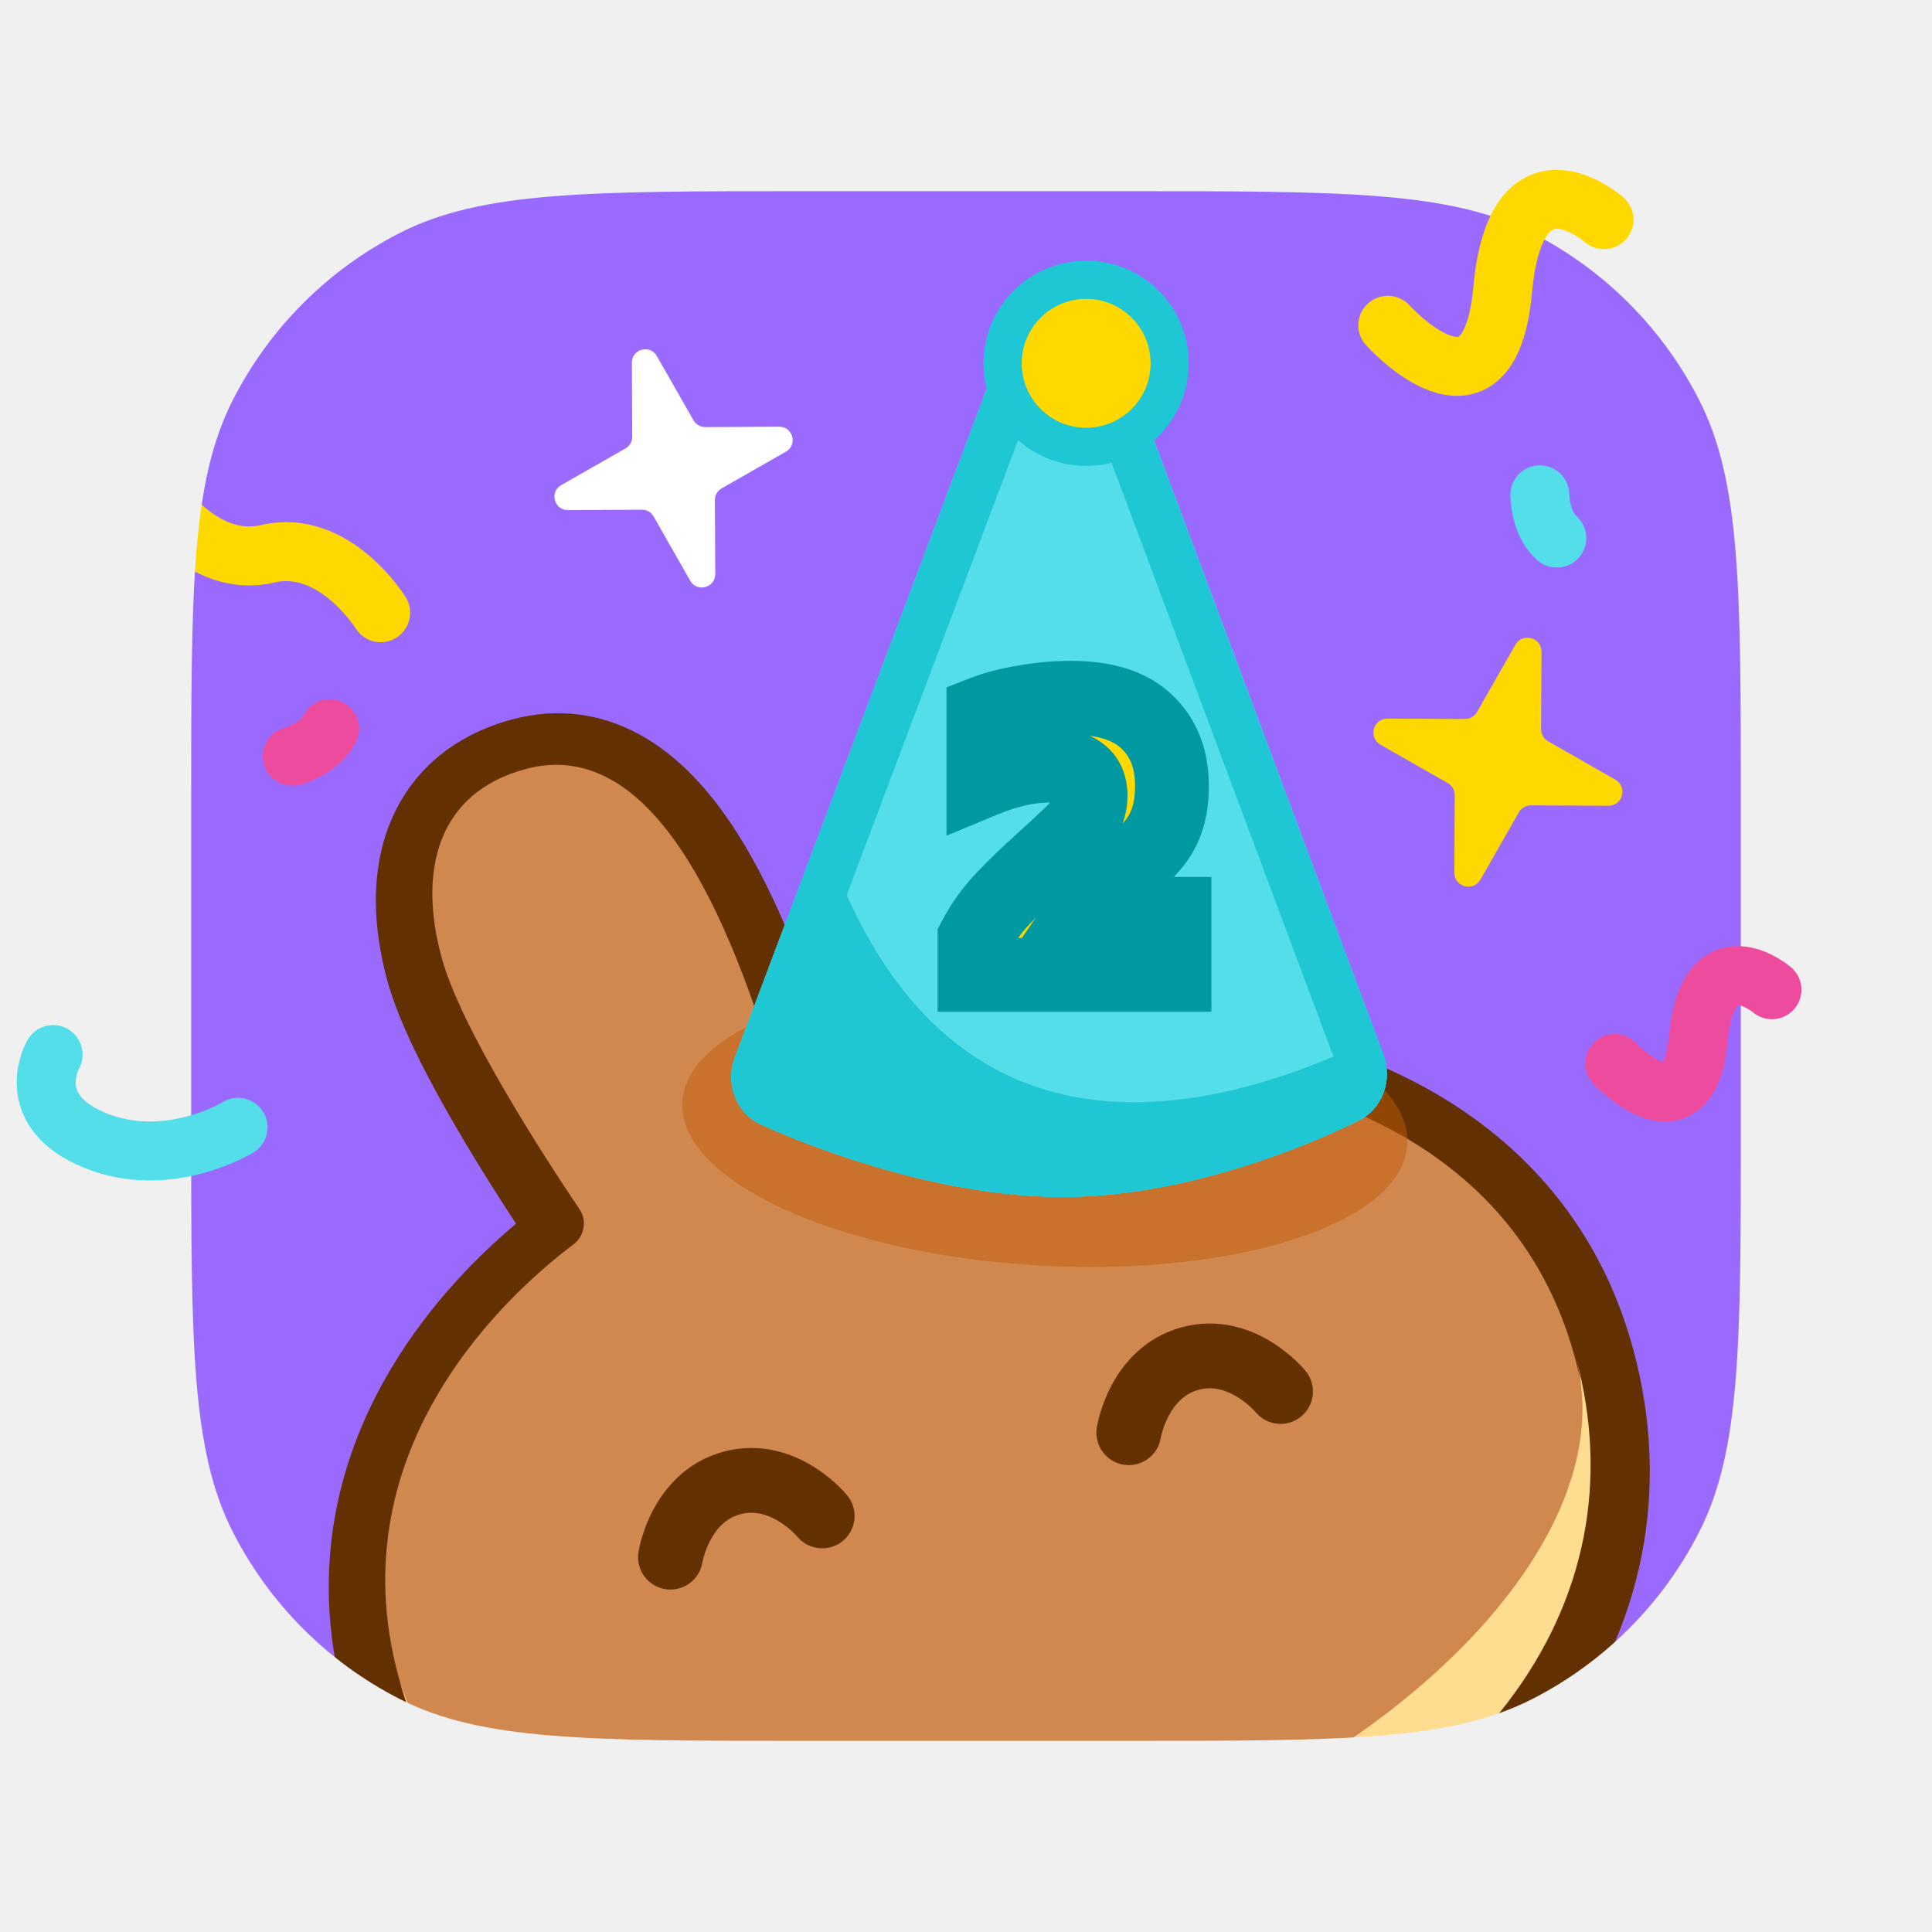
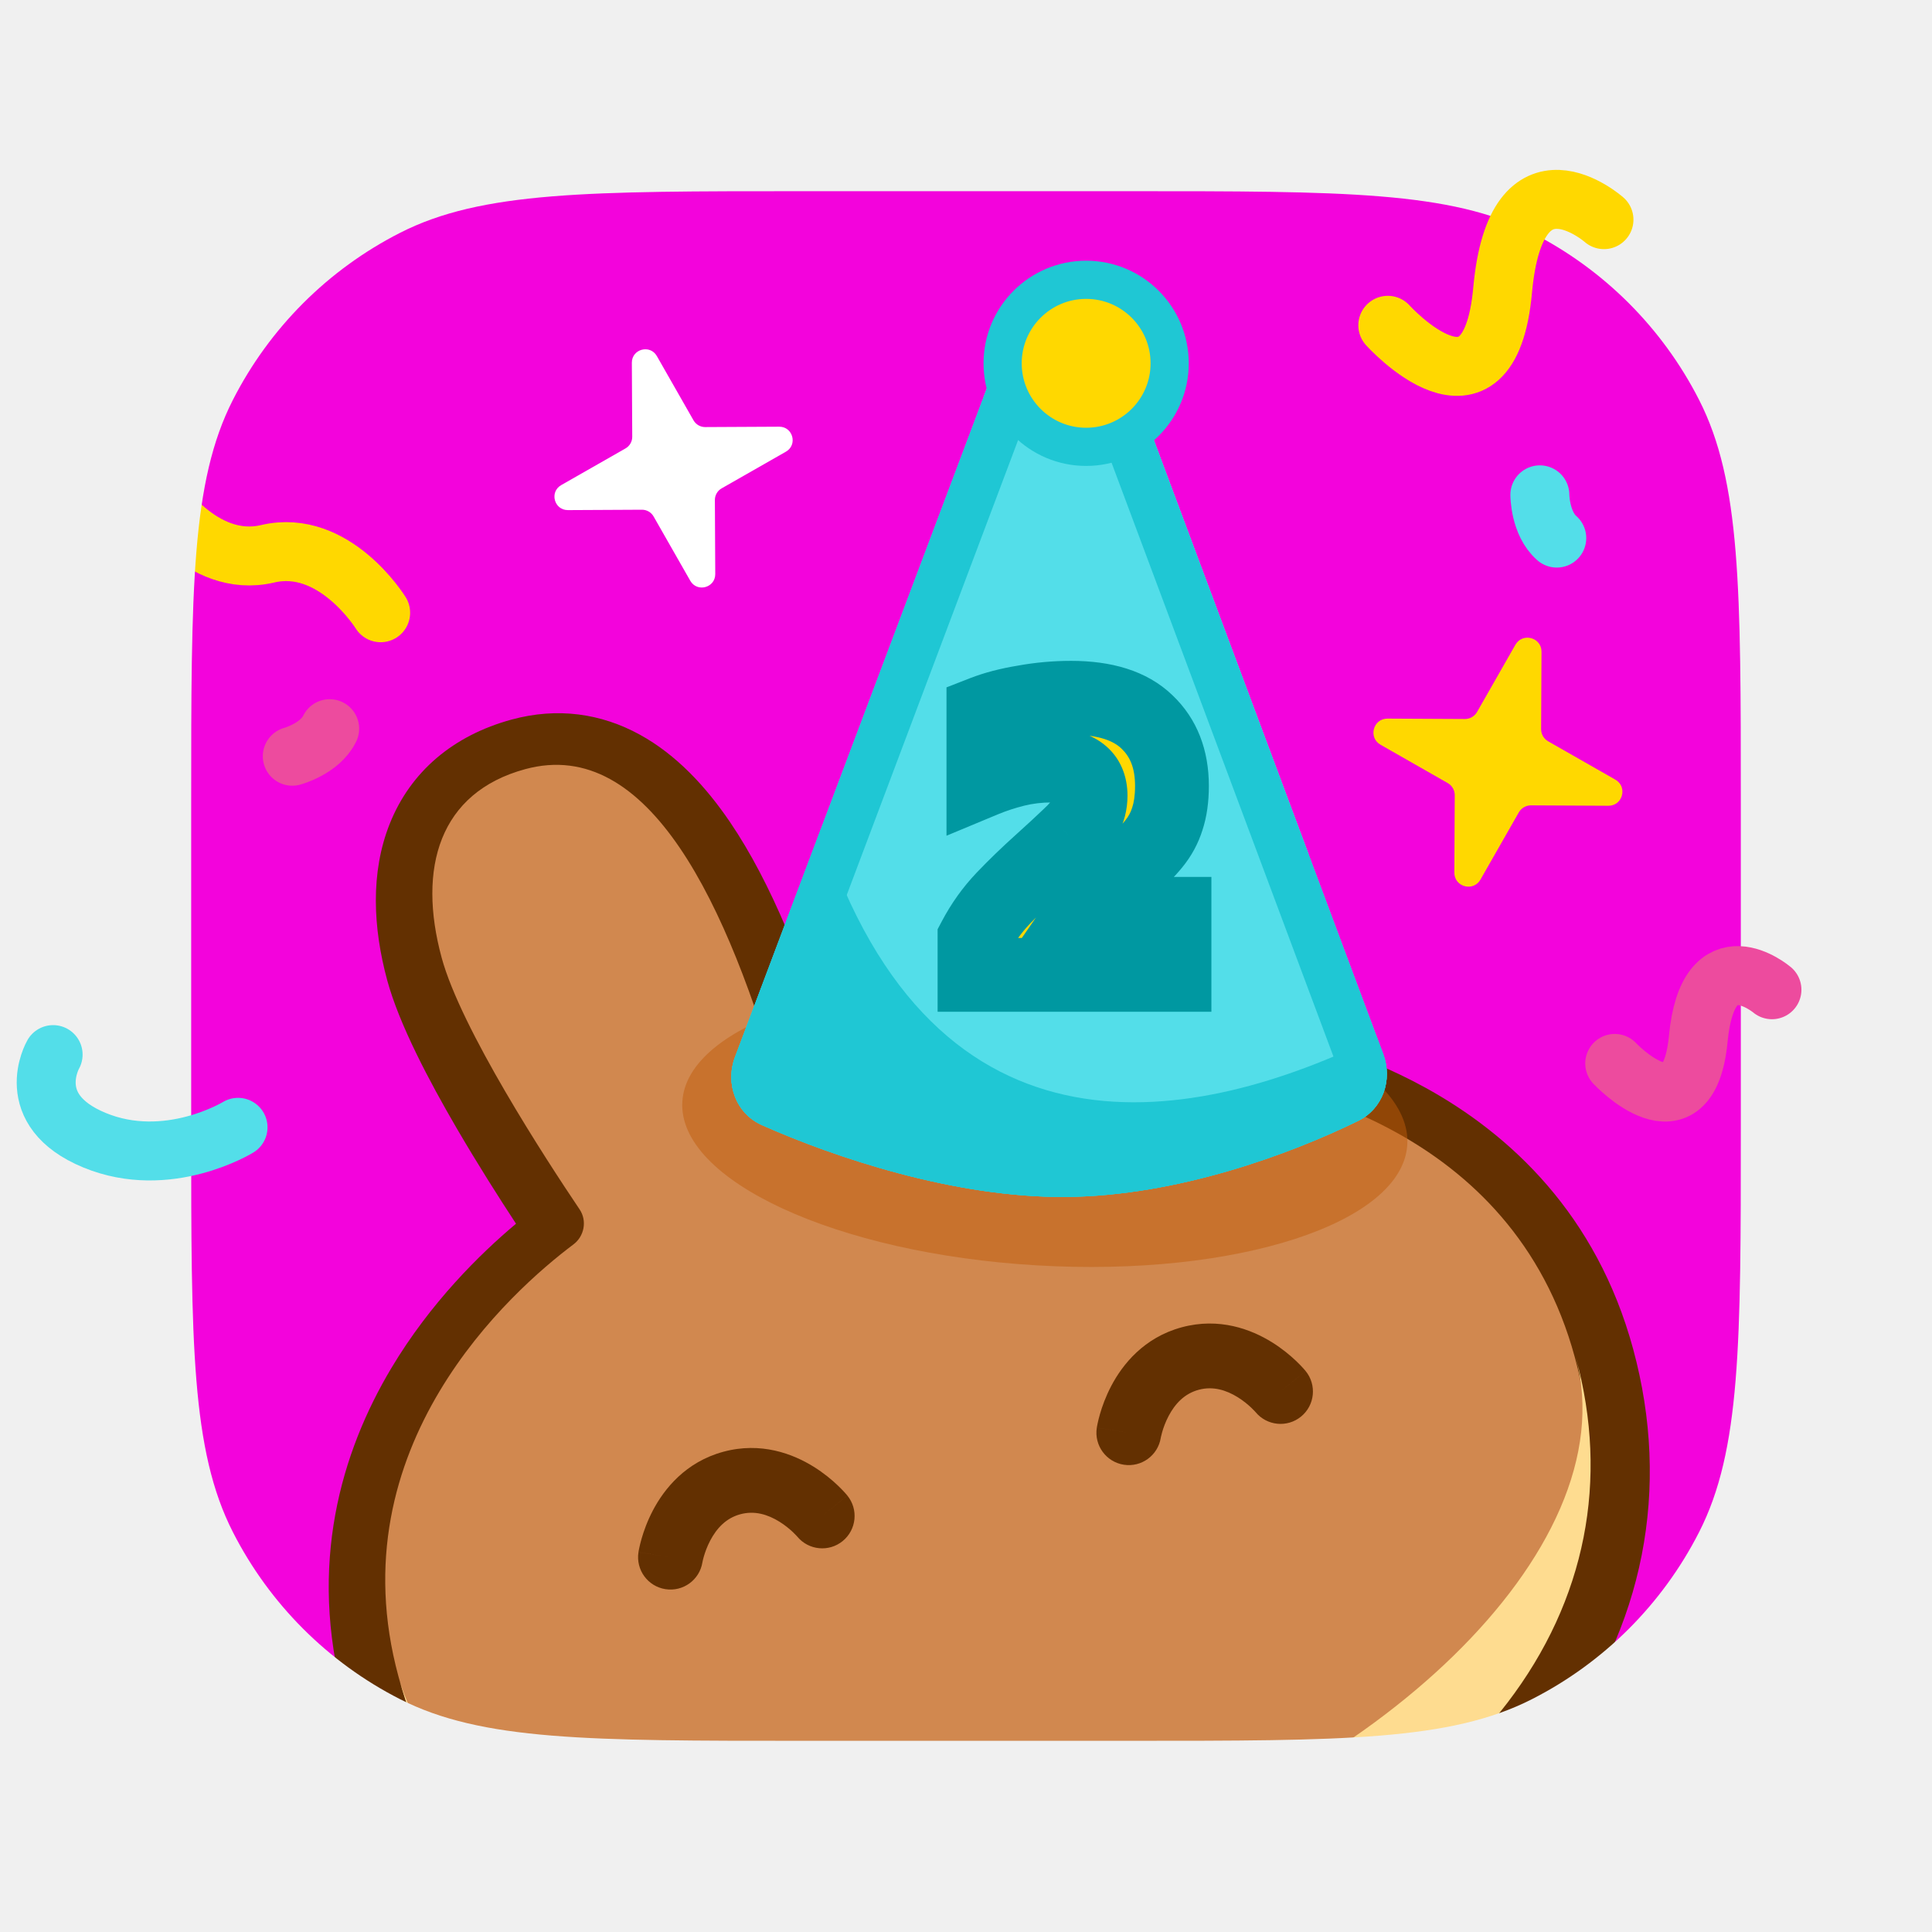
<svg xmlns="http://www.w3.org/2000/svg" width="192" height="192" fill="none" viewBox="0 0 192 192">
  <mask id="mask0_2459_3953" width="154" height="154" x="19" y="19" maskUnits="userSpaceOnUse" style="mask-type:alpha">
    <path fill="#EFF3F5" d="M19 79.8C19 58.518 19 47.877 23.142 39.748C26.785 32.598 32.598 26.785 39.748 23.142C47.877 19 58.518 19 79.8 19H112.2C133.482 19 144.123 19 152.252 23.142C159.402 26.785 165.215 32.598 168.858 39.748C173 47.877 173 58.518 173 79.8V112.2C173 133.482 173 144.123 168.858 152.252C165.215 159.402 159.402 165.215 152.252 168.858C144.123 173 133.482 173 112.2 173H79.8C58.518 173 47.877 173 39.748 168.858C32.598 165.215 26.785 159.402 23.142 152.252C19 144.123 19 133.482 19 112.2V79.8Z" />
  </mask>
  <g mask="url(#mask0_2459_3953)">
    <g clip-path="url(#clip0_2459_3953)">
-       <rect width="166" height="166" fill="#9A6AFF" transform="translate(10 15)" />
+       <rect width="166" height="166" fill="#f303dc" transform="translate(10 15)" />
      <path fill="#633001" fill-rule="evenodd" d="M111.216 199.42C91.457 204.768 74.258 204.349 60.828 198.854C47.236 193.292 37.947 182.685 34.191 168.85C30.571 155.518 33.916 144.288 38.891 135.96C42.789 129.434 47.732 124.59 51.281 121.612C49.598 119.045 47.452 115.669 45.394 112.139C42.64 107.415 39.672 101.802 38.482 97.421C37.074 92.235 36.79 86.72 38.74 81.846C40.8 76.695 45.027 73.088 50.86 71.505C55.419 70.267 59.748 70.907 63.571 73.001C67.224 75.003 70.157 78.183 72.537 81.682C76.717 87.83 79.942 96.105 82.507 104.54L88.094 103.023C86.04 94.449 84.637 85.68 85.134 78.261C85.417 74.04 86.339 69.813 88.478 66.238C90.716 62.498 94.128 59.756 98.686 58.518C104.52 56.934 109.99 57.908 114.372 61.309C118.519 64.528 121.064 69.429 122.472 74.615C123.662 78.996 123.94 85.34 123.953 90.808C123.963 94.894 123.819 98.892 123.666 101.957C128.234 102.732 134.947 104.41 141.611 108.069C150.115 112.737 158.681 120.733 162.301 134.064C166.057 147.9 163.409 161.748 154.497 173.42C145.69 184.953 131.065 194.014 111.315 199.393L111.216 199.42Z" clip-rule="evenodd" />
      <path fill="#D1884F" d="M52.199 76.436C43.655 78.756 41.471 86.263 43.889 95.168C45.81 102.246 54.229 115.181 57.602 120.19C58.361 121.317 58.068 122.856 56.99 123.666C50.883 128.253 33.387 143.726 39.597 166.597C46.139 190.689 71.607 203.279 109.484 193.025C109.499 193.021 109.514 193.017 109.529 193.013C109.544 193.009 109.559 193.005 109.574 193.001C147.435 182.689 163.038 158.948 156.496 134.856C150.286 111.985 127.367 107.485 119.779 106.617C118.44 106.464 117.408 105.284 117.493 103.928C117.869 97.901 118.59 82.484 116.668 75.406C114.25 66.501 108.569 61.13 100.025 63.45C87.727 66.79 89.44 85.221 94.35 104.168C94.677 105.433 93.946 106.73 92.698 107.069L80.581 110.359C79.332 110.698 78.045 109.949 77.688 108.692C72.341 89.863 64.497 73.097 52.199 76.436Z" />
      <path fill="#FEDC90" d="M107.479 185.283C79.654 192.838 44.947 186.107 39.61 166.643C39.618 166.673 39.626 166.704 39.635 166.734C46.182 190.846 71.685 203.436 109.611 193.138C147.538 182.84 163.171 159.08 156.624 134.968C156.616 134.938 156.608 134.907 156.599 134.877C161.84 154.367 135.303 177.728 107.479 185.283Z" />
      <path fill="#633001" fill-rule="evenodd" d="M69.805 155.266C69.522 157.01 67.885 158.201 66.136 157.93C64.38 157.658 63.177 156.014 63.449 154.258L66.629 154.751C63.449 154.258 63.449 154.257 63.45 154.255L63.45 154.253L63.451 154.247L63.453 154.233L63.459 154.2C63.463 154.174 63.468 154.143 63.475 154.106C63.489 154.032 63.507 153.936 63.532 153.82C63.581 153.589 63.655 153.277 63.762 152.906C63.974 152.17 64.326 151.166 64.89 150.093C66.011 147.965 68.131 145.293 71.881 144.275C75.632 143.256 78.812 144.489 80.855 145.758C81.885 146.398 82.696 147.087 83.251 147.614C83.531 147.88 83.753 148.112 83.912 148.287C83.992 148.374 84.057 148.447 84.106 148.504C84.13 148.533 84.151 148.557 84.167 148.577L84.189 148.603L84.198 148.613L84.201 148.618L84.203 148.62C84.204 148.621 84.205 148.622 81.755 150.619L84.205 148.622C85.328 149.999 85.122 152.026 83.744 153.149C82.373 154.267 80.358 154.068 79.232 152.706C79.231 152.705 79.23 152.704 79.228 152.702C79.219 152.691 79.196 152.666 79.162 152.628C79.092 152.552 78.976 152.429 78.817 152.278C78.495 151.972 78.029 151.579 77.459 151.224C76.301 150.505 74.988 150.099 73.568 150.485C72.147 150.871 71.22 151.885 70.585 153.091C70.272 153.685 70.069 154.26 69.946 154.687C69.885 154.897 69.847 155.062 69.826 155.163C69.815 155.213 69.808 155.246 69.806 155.261C69.805 155.263 69.805 155.265 69.805 155.266Z" clip-rule="evenodd" />
      <path fill="#633001" fill-rule="evenodd" d="M115.354 142.898C115.071 144.642 113.434 145.834 111.685 145.563C109.929 145.29 108.726 143.646 108.998 141.89L112.178 142.383C108.998 141.89 108.998 141.889 108.998 141.888L108.999 141.885L109 141.879L109.002 141.865L109.008 141.832C109.012 141.806 109.017 141.775 109.024 141.738C109.037 141.664 109.056 141.568 109.081 141.453C109.13 141.222 109.204 140.909 109.311 140.538C109.523 139.802 109.874 138.798 110.439 137.725C111.559 135.597 113.679 132.925 117.43 131.907C121.181 130.889 124.361 132.121 126.404 133.39C127.434 134.03 128.245 134.719 128.8 135.246C129.08 135.512 129.302 135.744 129.461 135.919C129.541 136.006 129.606 136.08 129.654 136.136C129.679 136.165 129.699 136.189 129.716 136.209L129.738 136.235L129.746 136.246L129.75 136.25L129.752 136.252C129.753 136.253 129.754 136.254 127.304 138.252L129.754 136.254C130.877 137.632 130.67 139.659 129.293 140.781C127.922 141.9 125.906 141.7 124.781 140.338C124.78 140.337 124.779 140.336 124.777 140.335C124.768 140.323 124.745 140.298 124.711 140.26C124.641 140.184 124.525 140.061 124.366 139.911C124.044 139.605 123.578 139.211 123.008 138.856C121.85 138.137 120.537 137.732 119.117 138.117C117.696 138.503 116.768 139.517 116.134 140.723C115.821 141.317 115.618 141.893 115.495 142.32C115.434 142.53 115.396 142.694 115.374 142.795C115.364 142.845 115.357 142.879 115.355 142.893C115.354 142.895 115.354 142.897 115.354 142.898Z" clip-rule="evenodd" />
      <path stroke="#53DEE9" stroke-linecap="round" stroke-width="5.859" d="M153.029 49.176C153.029 49.176 153.029 52.01 154.71 53.475" />
      <path fill="#FFD800" d="M147.126 87.414C146.418 88.654 144.524 88.147 144.531 86.718L144.571 79.031C144.573 78.53 144.306 78.066 143.87 77.818L137.193 74.009C135.953 73.301 136.46 71.406 137.889 71.414L145.576 71.453C146.077 71.456 146.541 71.188 146.789 70.752L150.598 64.076C151.306 62.835 153.201 63.343 153.193 64.771L153.154 72.458C153.151 72.959 153.419 73.423 153.854 73.671L160.531 77.481C161.772 78.189 161.264 80.083 159.836 80.076L152.149 80.036C151.648 80.034 151.184 80.301 150.936 80.737L147.126 87.414Z" />
      <path fill="#fff" d="M71.081 57.049C71.088 58.415 69.276 58.901 68.598 57.714L64.954 51.326C64.716 50.909 64.272 50.653 63.793 50.655L56.438 50.693C55.071 50.7 54.585 48.887 55.772 48.21L62.161 44.565C62.578 44.328 62.834 43.884 62.831 43.404L62.793 36.049C62.786 34.683 64.599 34.197 65.276 35.384L68.921 41.773C69.159 42.189 69.603 42.445 70.082 42.443L77.437 42.405C78.804 42.398 79.289 44.211 78.102 44.888L71.714 48.533C71.297 48.77 71.041 49.214 71.044 49.694L71.081 57.049Z" />
      <path stroke="#FFD800" stroke-linecap="round" stroke-width="5.859" d="M15.371 49.176C15.371 49.176 19.96 56.598 26.6 55.035C33.24 53.473 37.829 60.894 37.829 60.894" />
      <ellipse cx="103.833" cy="111.618" fill="#BF5C0C" opacity=".5" rx="36.087" ry="14.156" transform="rotate(3.39114 103.833 111.618)" />
      <path fill="#53DEE9" d="M105.9 118.95C116.974 118.868 128.215 114.7 134.978 111.39C137.427 110.191 138.422 107.314 137.47 104.764L110.717 33.166C108.888 28.271 101.96 28.279 100.115 33.178L73.04 105.053C72.044 107.698 73.142 110.67 75.72 111.814C82.953 115.022 94.806 119.032 105.9 118.95Z" />
      <path fill="#53DEE9" fill-rule="evenodd" d="M97.731 39.506C105.811 44.154 113.438 52.972 119.841 67.803C124.602 78.833 127.856 83.996 130.049 84.904L110.717 33.166C108.888 28.27 101.96 28.278 100.114 33.178L97.731 39.506Z" clip-rule="evenodd" />
      <path fill="#1FC7D4" fill-rule="evenodd" d="M134.978 111.39C128.214 114.7 116.974 118.867 105.899 118.95C94.806 119.032 82.953 115.022 75.72 111.814C73.142 110.67 72.044 107.697 73.04 105.053L81.603 82.32C92.914 117.169 119.089 111.747 136.824 103.035L137.47 104.764C138.422 107.313 137.427 110.191 134.978 111.39Z" clip-rule="evenodd" />
      <path stroke="#1FC7D4" stroke-width="4.719" d="M105.889 116.59C116.461 116.512 127.334 112.507 133.945 109.271C135.195 108.66 135.83 107.121 135.259 105.595L108.507 33.998C107.44 31.142 103.399 31.146 102.322 34.005L75.248 105.879C74.653 107.458 75.342 109.062 76.682 109.657C83.787 112.809 95.283 116.669 105.889 116.59Z" />
      <path fill="#FFD800" d="M96.845 96.881V93.26C97.631 91.772 98.586 90.439 99.709 89.26C100.831 88.081 102.081 86.873 103.456 85.638C104.607 84.6 105.533 83.743 106.235 83.07C106.965 82.396 107.499 81.764 107.835 81.175C108.2 80.557 108.383 79.855 108.383 79.069C108.383 77.076 107.077 76.08 104.467 76.08C103.26 76.08 102.081 76.22 100.93 76.501C99.807 76.781 98.74 77.132 97.73 77.553V70.816C98.88 70.367 100.228 70.016 101.772 69.763C103.316 69.483 104.874 69.342 106.446 69.342C109.814 69.342 112.327 70.142 113.983 71.743C115.639 73.315 116.468 75.434 116.468 78.101C116.468 79.364 116.313 80.459 116.004 81.385C115.724 82.284 115.274 83.112 114.657 83.87C114.039 84.628 113.239 85.442 112.257 86.312C111.386 87.07 110.53 87.828 109.688 88.586C108.846 89.344 108.172 90.088 107.667 90.817H116.72V96.881H96.845Z" />
      <path fill="#0098A1" d="M96.845 96.881H93.178V100.548H96.845V96.881ZM96.845 93.26L93.603 91.547L93.178 92.351V93.26H96.845ZM103.456 85.638L105.906 88.367L105.913 88.361L103.456 85.638ZM106.235 83.07L103.748 80.375L103.722 80.399L103.696 80.424L106.235 83.07ZM107.835 81.175L104.678 79.309L104.665 79.332L104.651 79.355L107.835 81.175ZM100.93 76.501L100.061 72.938L100.05 72.941L100.04 72.943L100.93 76.501ZM97.73 77.553H94.062V83.054L99.14 80.939L97.73 77.553ZM97.73 70.816L96.396 67.4L94.062 68.311V70.816H97.73ZM101.772 69.763L102.364 73.382L102.396 73.377L102.428 73.371L101.772 69.763ZM113.983 71.743L111.435 74.38L111.447 74.391L111.459 74.402L113.983 71.743ZM116.004 81.385L112.525 80.226L112.515 80.258L112.504 80.291L116.004 81.385ZM114.657 83.87L111.814 81.553V81.553L114.657 83.87ZM112.257 86.312L114.665 89.077L114.677 89.067L114.688 89.057L112.257 86.312ZM109.688 88.586L107.235 85.86H107.235L109.688 88.586ZM107.667 90.817L104.652 88.73L100.668 94.485H107.667V90.817ZM116.72 90.817H120.387V87.15H116.72V90.817ZM116.72 96.881V100.548H120.387V96.881H116.72ZM100.512 96.881V93.26H93.178V96.881H100.512ZM100.088 94.973C100.722 93.773 101.481 92.716 102.364 91.789L97.053 86.731C95.69 88.161 94.541 89.771 93.603 91.547L100.088 94.973ZM102.364 91.789C103.413 90.687 104.592 89.546 105.906 88.367L101.006 82.91C99.569 84.2 98.25 85.474 97.053 86.731L102.364 91.789ZM105.913 88.361C107.078 87.31 108.035 86.425 108.775 85.715L103.696 80.424C103.032 81.061 102.137 81.89 100.999 82.916L105.913 88.361ZM108.723 85.764C109.613 84.943 110.432 84.022 111.019 82.994L104.651 79.355C104.565 79.507 104.318 79.849 103.748 80.375L108.723 85.764ZM110.992 83.04C111.723 81.805 112.05 80.447 112.05 79.069H104.716C104.716 79.177 104.703 79.237 104.697 79.263C104.691 79.286 104.685 79.298 104.678 79.309L110.992 83.04ZM112.05 79.069C112.05 77.202 111.387 75.255 109.629 73.912C108.058 72.713 106.135 72.413 104.467 72.413V79.747C104.898 79.747 105.153 79.789 105.276 79.82C105.393 79.85 105.324 79.853 105.179 79.742C105.105 79.686 105.024 79.61 104.949 79.513C104.873 79.417 104.817 79.319 104.777 79.229C104.699 79.049 104.716 78.967 104.716 79.069H112.05ZM104.467 72.413C102.972 72.413 101.501 72.587 100.061 72.938L101.799 80.063C102.66 79.853 103.547 79.747 104.467 79.747V72.413ZM100.04 72.943C98.75 73.266 97.508 73.673 96.319 74.168L99.14 80.939C99.972 80.592 100.864 80.297 101.819 80.058L100.04 72.943ZM101.397 77.553V70.816H94.062V77.553H101.397ZM99.063 74.232C99.921 73.897 101.01 73.604 102.364 73.382L101.18 66.145C99.446 66.428 97.84 66.837 96.396 67.4L99.063 74.232ZM102.428 73.371C103.755 73.13 105.093 73.01 106.446 73.01V65.675C104.654 65.675 102.877 65.835 101.116 66.156L102.428 73.371ZM106.446 73.01C109.301 73.01 110.723 73.692 111.435 74.38L116.531 69.105C113.931 66.593 110.328 65.675 106.446 65.675V73.01ZM111.459 74.402C112.262 75.165 112.8 76.256 112.8 78.101H120.135C120.135 74.612 119.017 71.464 116.508 69.083L111.459 74.402ZM112.8 78.101C112.8 79.079 112.679 79.765 112.525 80.226L119.483 82.545C119.947 81.153 120.135 79.649 120.135 78.101H112.8ZM112.504 80.291C112.368 80.727 112.148 81.143 111.814 81.553L117.5 86.186C118.401 85.081 119.079 83.84 119.504 82.479L112.504 80.291ZM111.814 81.553C111.356 82.116 110.706 82.787 109.825 83.567L114.688 89.057C115.772 88.097 116.723 87.14 117.5 86.186L111.814 81.553ZM109.848 83.547C108.963 84.317 108.092 85.089 107.235 85.86L112.141 91.311C112.968 90.567 113.81 89.822 114.665 89.077L109.848 83.547ZM107.235 85.86C106.236 86.759 105.356 87.713 104.652 88.73L110.682 92.905C110.988 92.463 111.456 91.929 112.141 91.311L107.235 85.86ZM107.667 94.485H116.72V87.15H107.667V94.485ZM113.053 90.817V96.881H120.387V90.817H113.053ZM116.72 93.214H96.845V100.548H116.72V93.214Z" />
      <circle cx="107.94" cy="36.106" r="8.3" fill="#FFD800" stroke="#1FC7D4" stroke-width="3.794" />
    </g>
  </g>
  <path stroke="#FFD800" stroke-linecap="round" stroke-width="5.859" d="M159.4 21.828C159.4 21.828 150.673 14.127 149.33 28.828C147.987 43.53 137.918 32.328 137.918 32.328" />
  <path stroke="#ED4B9E" stroke-linecap="round" stroke-width="5.859" d="M176.094 98.359C176.094 98.359 169.747 92.988 168.77 103.241C167.794 113.494 160.47 105.682 160.47 105.682" />
  <path stroke="#ED4B9E" stroke-linecap="round" stroke-width="5.859" d="M29.047 75.153C29.047 75.153 31.784 74.419 32.763 72.416" />
  <path stroke="#53DEE9" stroke-linecap="round" stroke-width="5.859" d="M5.279 104.805C5.279 104.805 2.105 110.302 9.388 113.311C16.671 116.321 23.656 112.033 23.656 112.033" />
  <defs>
    <clipPath id="clip0_2459_3953">
      <rect width="166" height="166" fill="#fff" transform="translate(10 15)" />
    </clipPath>
  </defs>
</svg>
